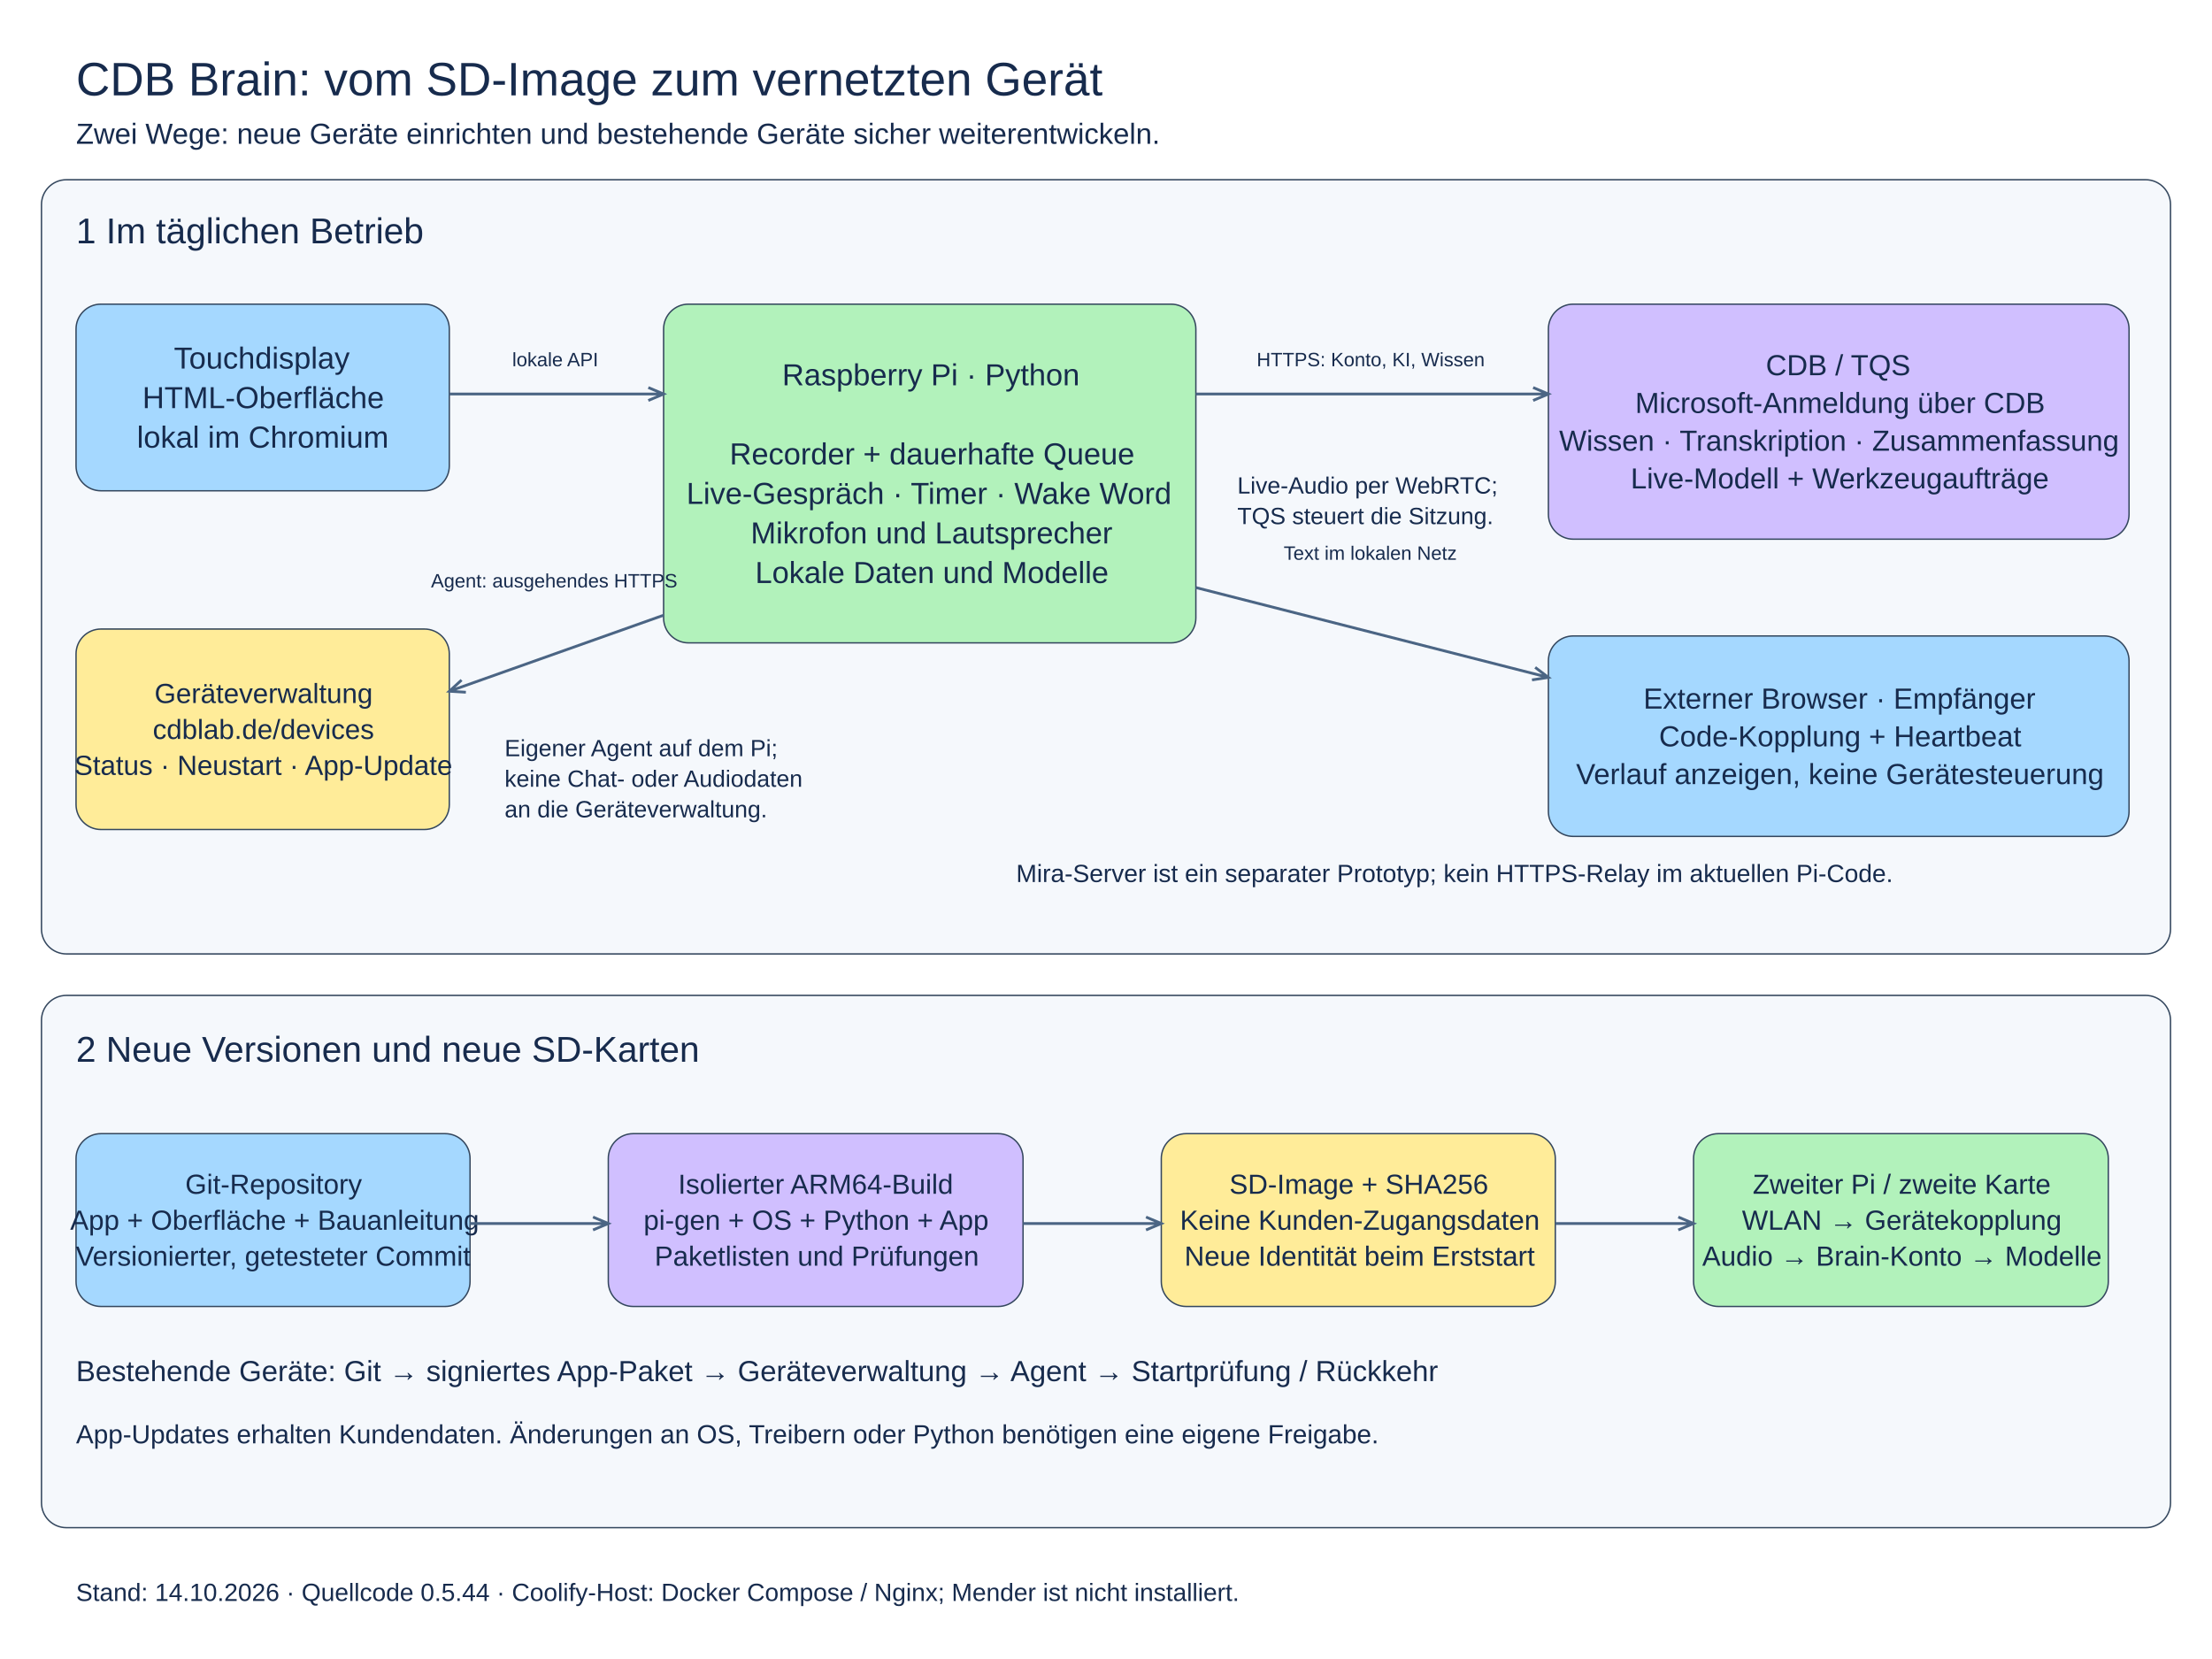
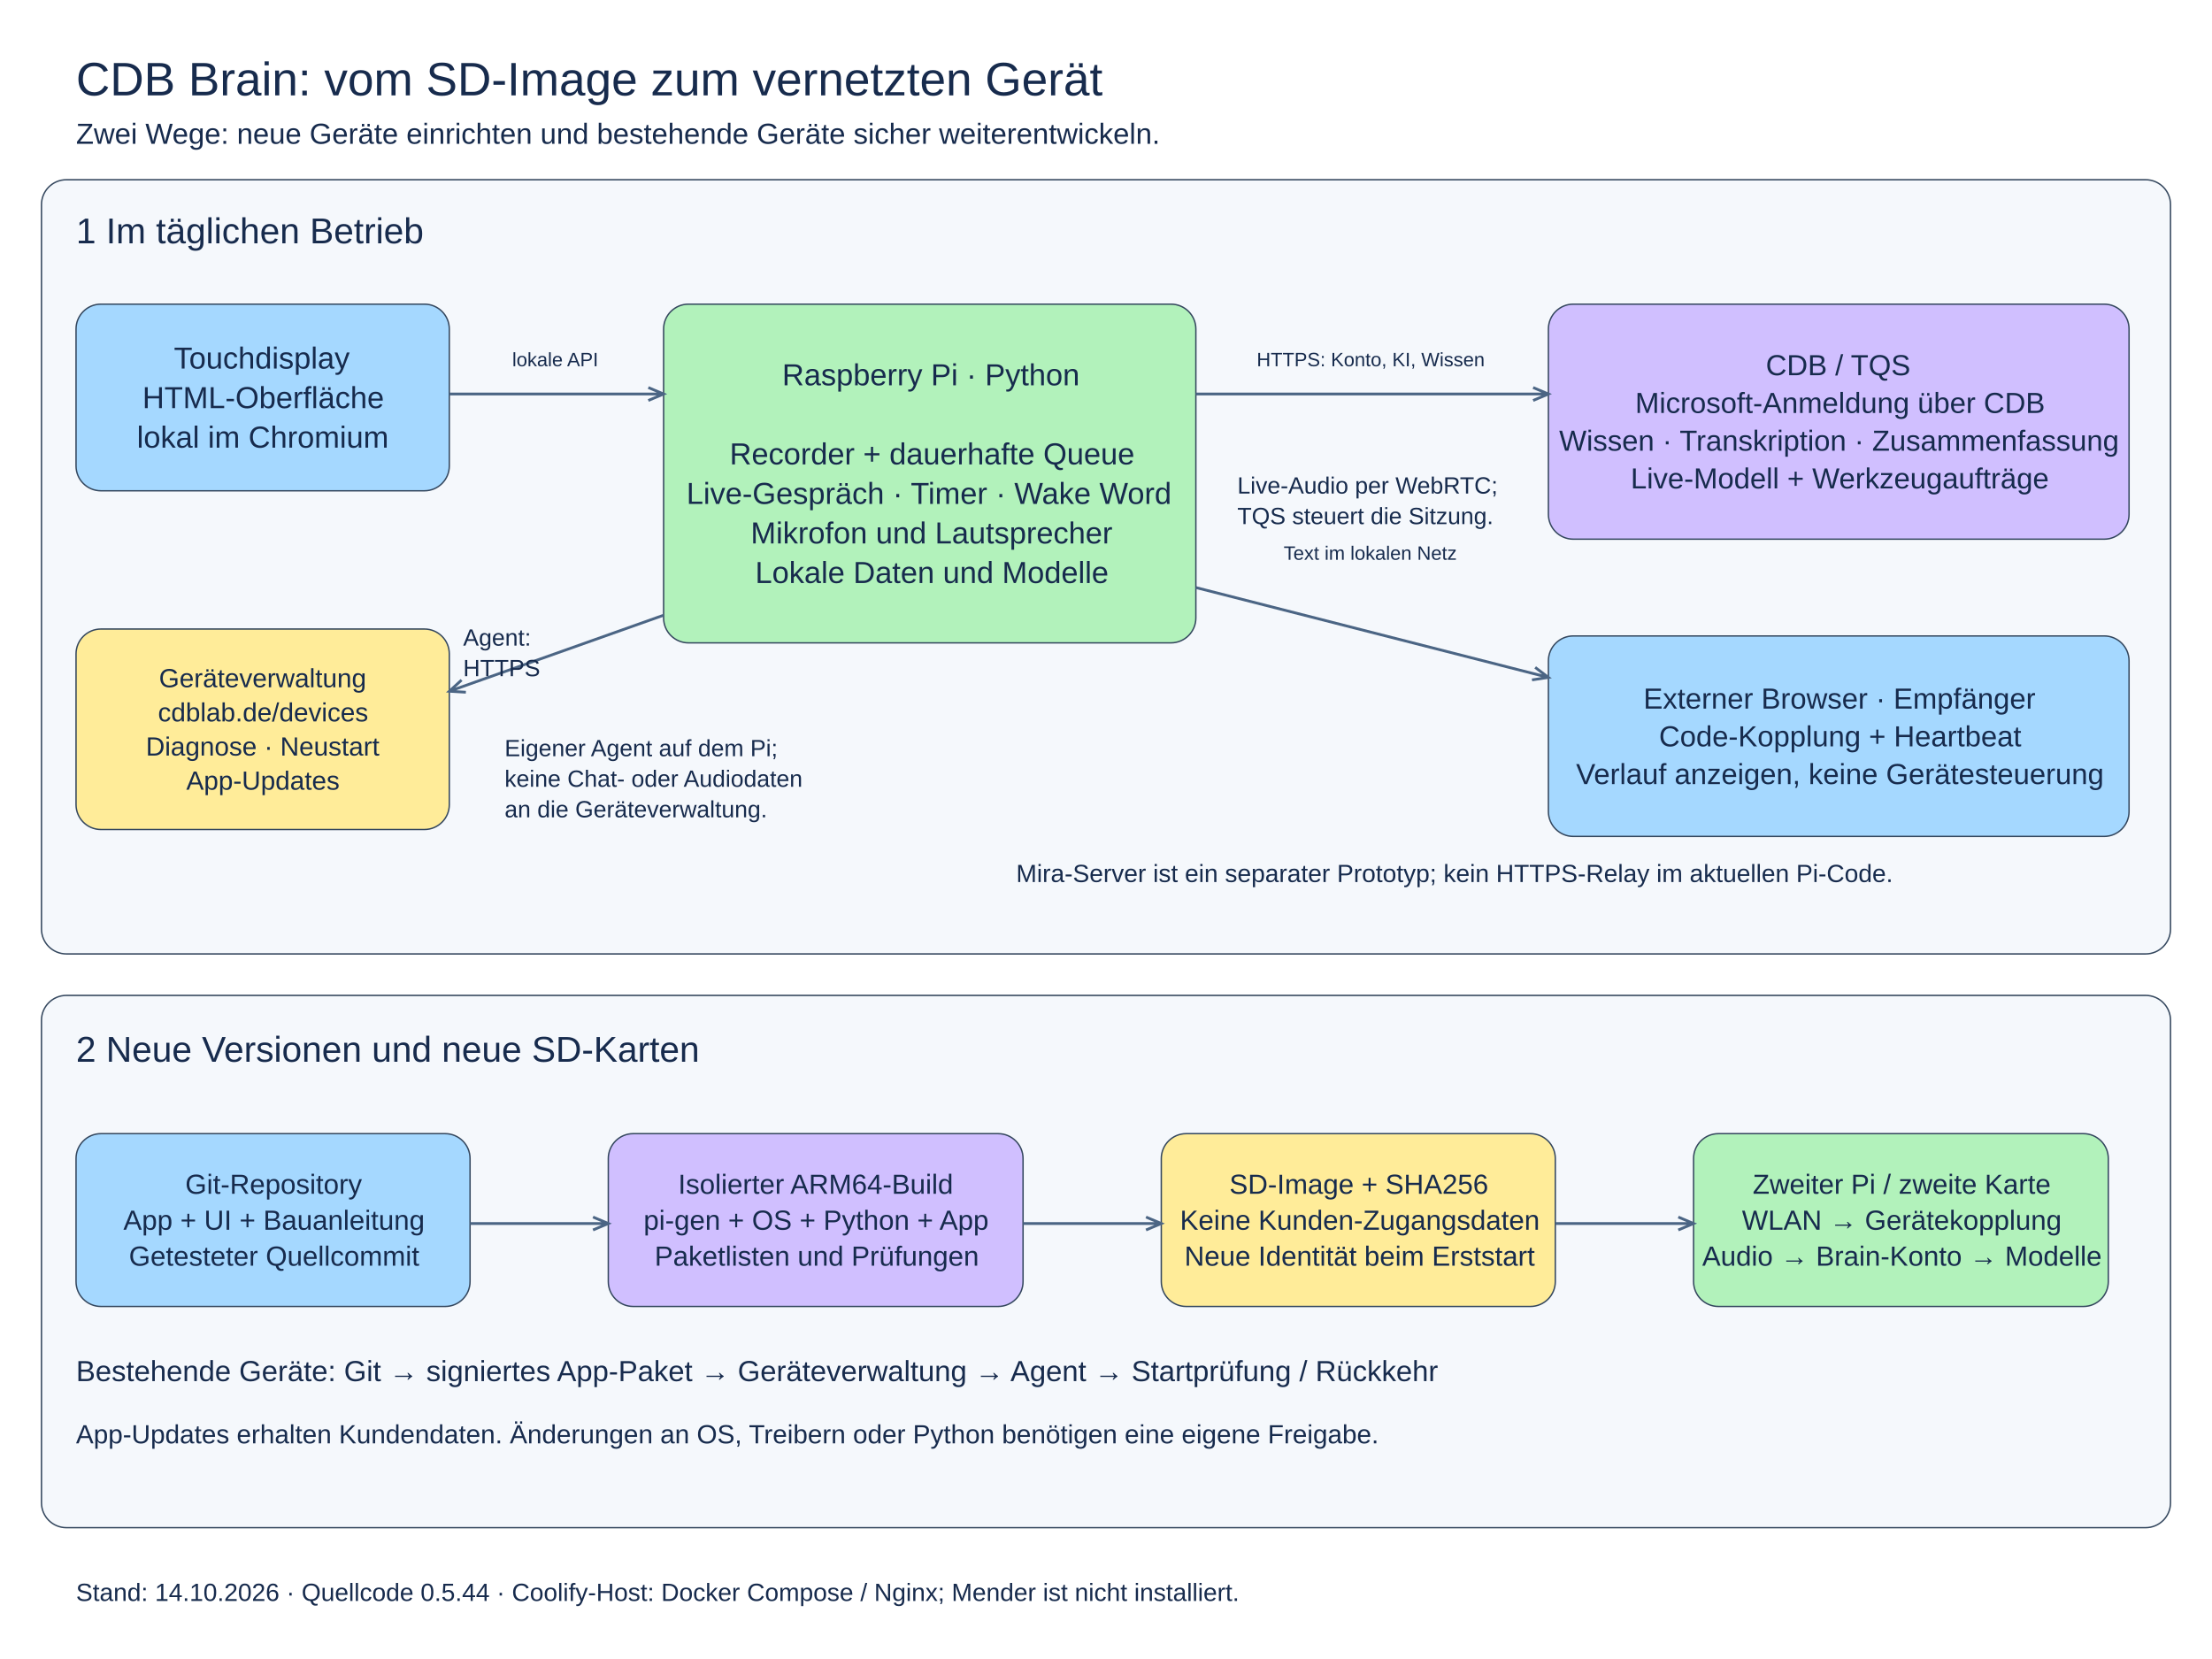
<svg xmlns="http://www.w3.org/2000/svg" width="1600" height="1200" viewBox="0 0 1600 1200">
  <rect width="1600" height="1200" fill="white" />
  <text x="55" y="69" font-family="Arial,sans-serif" font-size="34" fill="#172b4d">CDB Brain: vom SD-Image zum vernetzten Gerät</text>
  <text x="55" y="104" font-family="Arial,sans-serif" font-size="21" fill="#172b4d">Zwei Wege: neue Geräte einrichten und bestehende Geräte sicher weiterentwickeln.</text>
  <rect x="30" y="130" width="1540" height="560" rx="18" fill="#f5f8fc" stroke="#34475e" />
  <text x="800.0" y="417.7" font-family="Arial,sans-serif" font-size="22" fill="#172b4d" />
  <text x="55" y="176" font-family="Arial,sans-serif" font-size="26" fill="#172b4d">1  Im täglichen Betrieb</text>
  <rect x="55" y="220" width="270" height="135" rx="18" fill="#a5d8ff" stroke="#34475e" />
  <text x="125.77" y="266.6" font-family="Arial,sans-serif" font-size="22" fill="#172b4d">Touchdisplay</text>
  <text x="103.0" y="295.2" font-family="Arial,sans-serif" font-size="22" fill="#172b4d">HTML-Oberfläche</text>
  <text x="99.0" y="323.8" font-family="Arial,sans-serif" font-size="22" fill="#172b4d">lokal im Chromium</text>
  <rect x="480" y="220" width="385" height="245" rx="18" fill="#b2f2bb" stroke="#34475e" />
  <text x="565.75" y="278.7" font-family="Arial,sans-serif" font-size="22" fill="#172b4d">Raspberry Pi · Python</text>
  <text x="672.5" y="307.3" font-family="Arial,sans-serif" font-size="22" fill="#172b4d" />
  <text x="527.75" y="335.9" font-family="Arial,sans-serif" font-size="22" fill="#172b4d">Recorder + dauerhafte Queue</text>
  <text x="496.523" y="364.5" font-family="Arial,sans-serif" font-size="22" fill="#172b4d">Live-Gespräch · Timer · Wake Word</text>
  <text x="543.0" y="393.1" font-family="Arial,sans-serif" font-size="22" fill="#172b4d">Mikrofon und Lautsprecher</text>
  <text x="546.25" y="421.7" font-family="Arial,sans-serif" font-size="22" fill="#172b4d">Lokale Daten und Modelle</text>
  <path d="M325 285L480 285M468.947 289.673L480 285L468.947 280.327" fill="none" stroke="#4b6584" stroke-width="2" />
  <text x="370.508" y="264.9" font-family="Arial,sans-serif" font-size="14" fill="#172b4d">lokale API</text>
  <rect x="1120" y="220" width="420" height="170" rx="18" fill="#d0bfff" stroke="#34475e" />
  <text x="1277.254" y="271.4" font-family="Arial,sans-serif" font-size="21" fill="#172b4d">CDB / TQS</text>
  <text x="1182.75" y="298.7" font-family="Arial,sans-serif" font-size="21" fill="#172b4d">Microsoft-Anmeldung über CDB</text>
  <text x="1127.762" y="326.0" font-family="Arial,sans-serif" font-size="21" fill="#172b4d">Wissen · Transkription · Zusammenfassung</text>
  <text x="1179.504" y="353.3" font-family="Arial,sans-serif" font-size="21" fill="#172b4d">Live-Modell + Werkzeugaufträge</text>
  <path d="M865 285L1120 285M1108.947 289.673L1120 285L1108.947 280.327" fill="none" stroke="#4b6584" stroke-width="2" />
  <text x="909.0" y="264.9" font-family="Arial,sans-serif" font-size="14" fill="#172b4d">HTTPS: Konto, KI, Wissen</text>
  <text x="895" y="357" font-family="Arial,sans-serif" font-size="17" fill="#172b4d">Live-Audio per WebRTC;</text>
  <text x="895" y="379.1" font-family="Arial,sans-serif" font-size="17" fill="#172b4d">TQS steuert die Sitzung.</text>
  <rect x="55" y="455" width="270" height="145" rx="18" fill="#ffec99" stroke="#34475e" />
-   <text x="111.75" y="508.5" font-family="Arial,sans-serif" font-size="20" fill="#172b4d">Geräteverwaltung</text>
-   <text x="110.5" y="534.5" font-family="Arial,sans-serif" font-size="20" fill="#172b4d">cdblab.de/devices</text>
-   <text x="53.758" y="560.5" font-family="Arial,sans-serif" font-size="20" fill="#172b4d">Status · Neustart · App-Update</text>
+   <text x="115.0" y="497.1" font-family="Arial,sans-serif" font-size="19" fill="#172b4d">Geräteverwaltung</text>
+   <text x="114.25" y="521.8" font-family="Arial,sans-serif" font-size="19" fill="#172b4d">cdblab.de/devices</text>
+   <text x="105.5" y="546.5" font-family="Arial,sans-serif" font-size="19" fill="#172b4d">Diagnose · Neustart</text>
+   <text x="134.75" y="571.2" font-family="Arial,sans-serif" font-size="19" fill="#172b4d">App-Updates</text>
  <path d="M480 445L325 500M333.854 491.9L325 500L336.979 500.708" fill="none" stroke="#4b6584" stroke-width="2" />
-   <text x="311.75" y="424.9" font-family="Arial,sans-serif" font-size="14" fill="#172b4d">Agent: ausgehendes HTTPS</text>
  <text x="365" y="547" font-family="Arial,sans-serif" font-size="17" fill="#172b4d">Eigener Agent auf dem Pi;</text>
  <text x="365" y="569.1" font-family="Arial,sans-serif" font-size="17" fill="#172b4d">keine Chat- oder Audiodaten</text>
  <text x="365" y="591.2" font-family="Arial,sans-serif" font-size="17" fill="#172b4d">an die Geräteverwaltung.</text>
  <rect x="1120" y="460" width="420" height="145" rx="18" fill="#a5d8ff" stroke="#34475e" />
  <text x="1188.75" y="512.55" font-family="Arial,sans-serif" font-size="21" fill="#172b4d">Externer Browser · Empfänger</text>
  <text x="1200.0" y="539.85" font-family="Arial,sans-serif" font-size="21" fill="#172b4d">Code-Kopplung + Heartbeat</text>
  <text x="1140.008" y="567.15" font-family="Arial,sans-serif" font-size="21" fill="#172b4d">Verlauf anzeigen, keine Gerätesteuerung</text>
  <path d="M865 425L1120 490M1108.135 491.798L1120 490L1110.444 482.742" fill="none" stroke="#4b6584" stroke-width="2" />
  <text x="928.512" y="404.9" font-family="Arial,sans-serif" font-size="14" fill="#172b4d">Text im lokalen Netz</text>
  <text x="735" y="638" font-family="Arial,sans-serif" font-size="18" fill="#172b4d">Mira-Server ist ein separater Prototyp; kein HTTPS-Relay im aktuellen Pi-Code.</text>
  <rect x="30" y="720" width="1540" height="385" rx="18" fill="#f5f8fc" stroke="#34475e" />
  <text x="800.0" y="920.2" font-family="Arial,sans-serif" font-size="22" fill="#172b4d" />
  <text x="55" y="768" font-family="Arial,sans-serif" font-size="26" fill="#172b4d">2  Neue Versionen und neue SD-Karten</text>
  <rect x="55" y="820" width="285" height="125" rx="18" fill="#a5d8ff" stroke="#34475e" />
  <text x="134.0" y="863.5" font-family="Arial,sans-serif" font-size="20" fill="#172b4d">Git-Repository</text>
-   <text x="50.75" y="889.5" font-family="Arial,sans-serif" font-size="20" fill="#172b4d">App + Oberfläche + Bauanleitung</text>
-   <text x="54.766" y="915.5" font-family="Arial,sans-serif" font-size="20" fill="#172b4d">Versionierter, getesteter Commit</text>
+   <text x="89.25" y="889.5" font-family="Arial,sans-serif" font-size="20" fill="#172b4d">App + UI + Bauanleitung</text>
+   <text x="93.25" y="915.5" font-family="Arial,sans-serif" font-size="20" fill="#172b4d">Getesteter Quellcommit</text>
  <rect x="440" y="820" width="300" height="125" rx="18" fill="#d0bfff" stroke="#34475e" />
  <text x="490.508" y="863.5" font-family="Arial,sans-serif" font-size="20" fill="#172b4d">Isolierter ARM64-Build</text>
  <text x="465.508" y="889.5" font-family="Arial,sans-serif" font-size="20" fill="#172b4d">pi-gen + OS + Python + App</text>
  <text x="473.5" y="915.5" font-family="Arial,sans-serif" font-size="20" fill="#172b4d">Paketlisten und Prüfungen</text>
  <rect x="840" y="820" width="285" height="125" rx="18" fill="#ffec99" stroke="#34475e" />
  <text x="889.25" y="863.5" font-family="Arial,sans-serif" font-size="20" fill="#172b4d">SD-Image + SHA256</text>
  <text x="853.5" y="889.5" font-family="Arial,sans-serif" font-size="20" fill="#172b4d">Keine Kunden-Zugangsdaten</text>
  <text x="856.75" y="915.5" font-family="Arial,sans-serif" font-size="20" fill="#172b4d">Neue Identität beim Erststart</text>
  <rect x="1225" y="820" width="300" height="125" rx="18" fill="#b2f2bb" stroke="#34475e" />
  <text x="1267.75" y="863.5" font-family="Arial,sans-serif" font-size="20" fill="#172b4d">Zweiter Pi / zweite Karte</text>
  <text x="1260.0" y="889.5" font-family="Arial,sans-serif" font-size="20" fill="#172b4d">WLAN → Gerätekopplung</text>
  <text x="1231.25" y="915.5" font-family="Arial,sans-serif" font-size="20" fill="#172b4d">Audio → Brain-Konto → Modelle</text>
  <path d="M340 885L440 885M428.947 889.673L440 885L428.947 880.327" fill="none" stroke="#4b6584" stroke-width="2" />
  <path d="M740 885L840 885M828.947 889.673L840 885L828.947 880.327" fill="none" stroke="#4b6584" stroke-width="2" />
  <path d="M1125 885L1225 885M1213.947 889.673L1225 885L1213.947 880.327" fill="none" stroke="#4b6584" stroke-width="2" />
  <text x="55" y="999" font-family="Arial,sans-serif" font-size="21" fill="#172b4d">Bestehende Geräte: Git → signiertes App-Paket → Geräteverwaltung → Agent → Startprüfung / Rückkehr</text>
  <text x="55" y="1044" font-family="Arial,sans-serif" font-size="19" fill="#172b4d">App-Updates erhalten Kundendaten. Änderungen an OS, Treibern oder Python benötigen eine eigene Freigabe.</text>
  <text x="55" y="1158" font-family="Arial,sans-serif" font-size="18" fill="#172b4d">Stand: 14.10.2026 · Quellcode 0.5.44 · Coolify-Host: Docker Compose / Nginx; Mender ist nicht installiert.</text>
+   <text x="335" y="467" font-family="Arial,sans-serif" font-size="17" fill="#172b4d">Agent:</text>
+   <text x="335" y="489.1" font-family="Arial,sans-serif" font-size="17" fill="#172b4d">HTTPS</text>
</svg>
